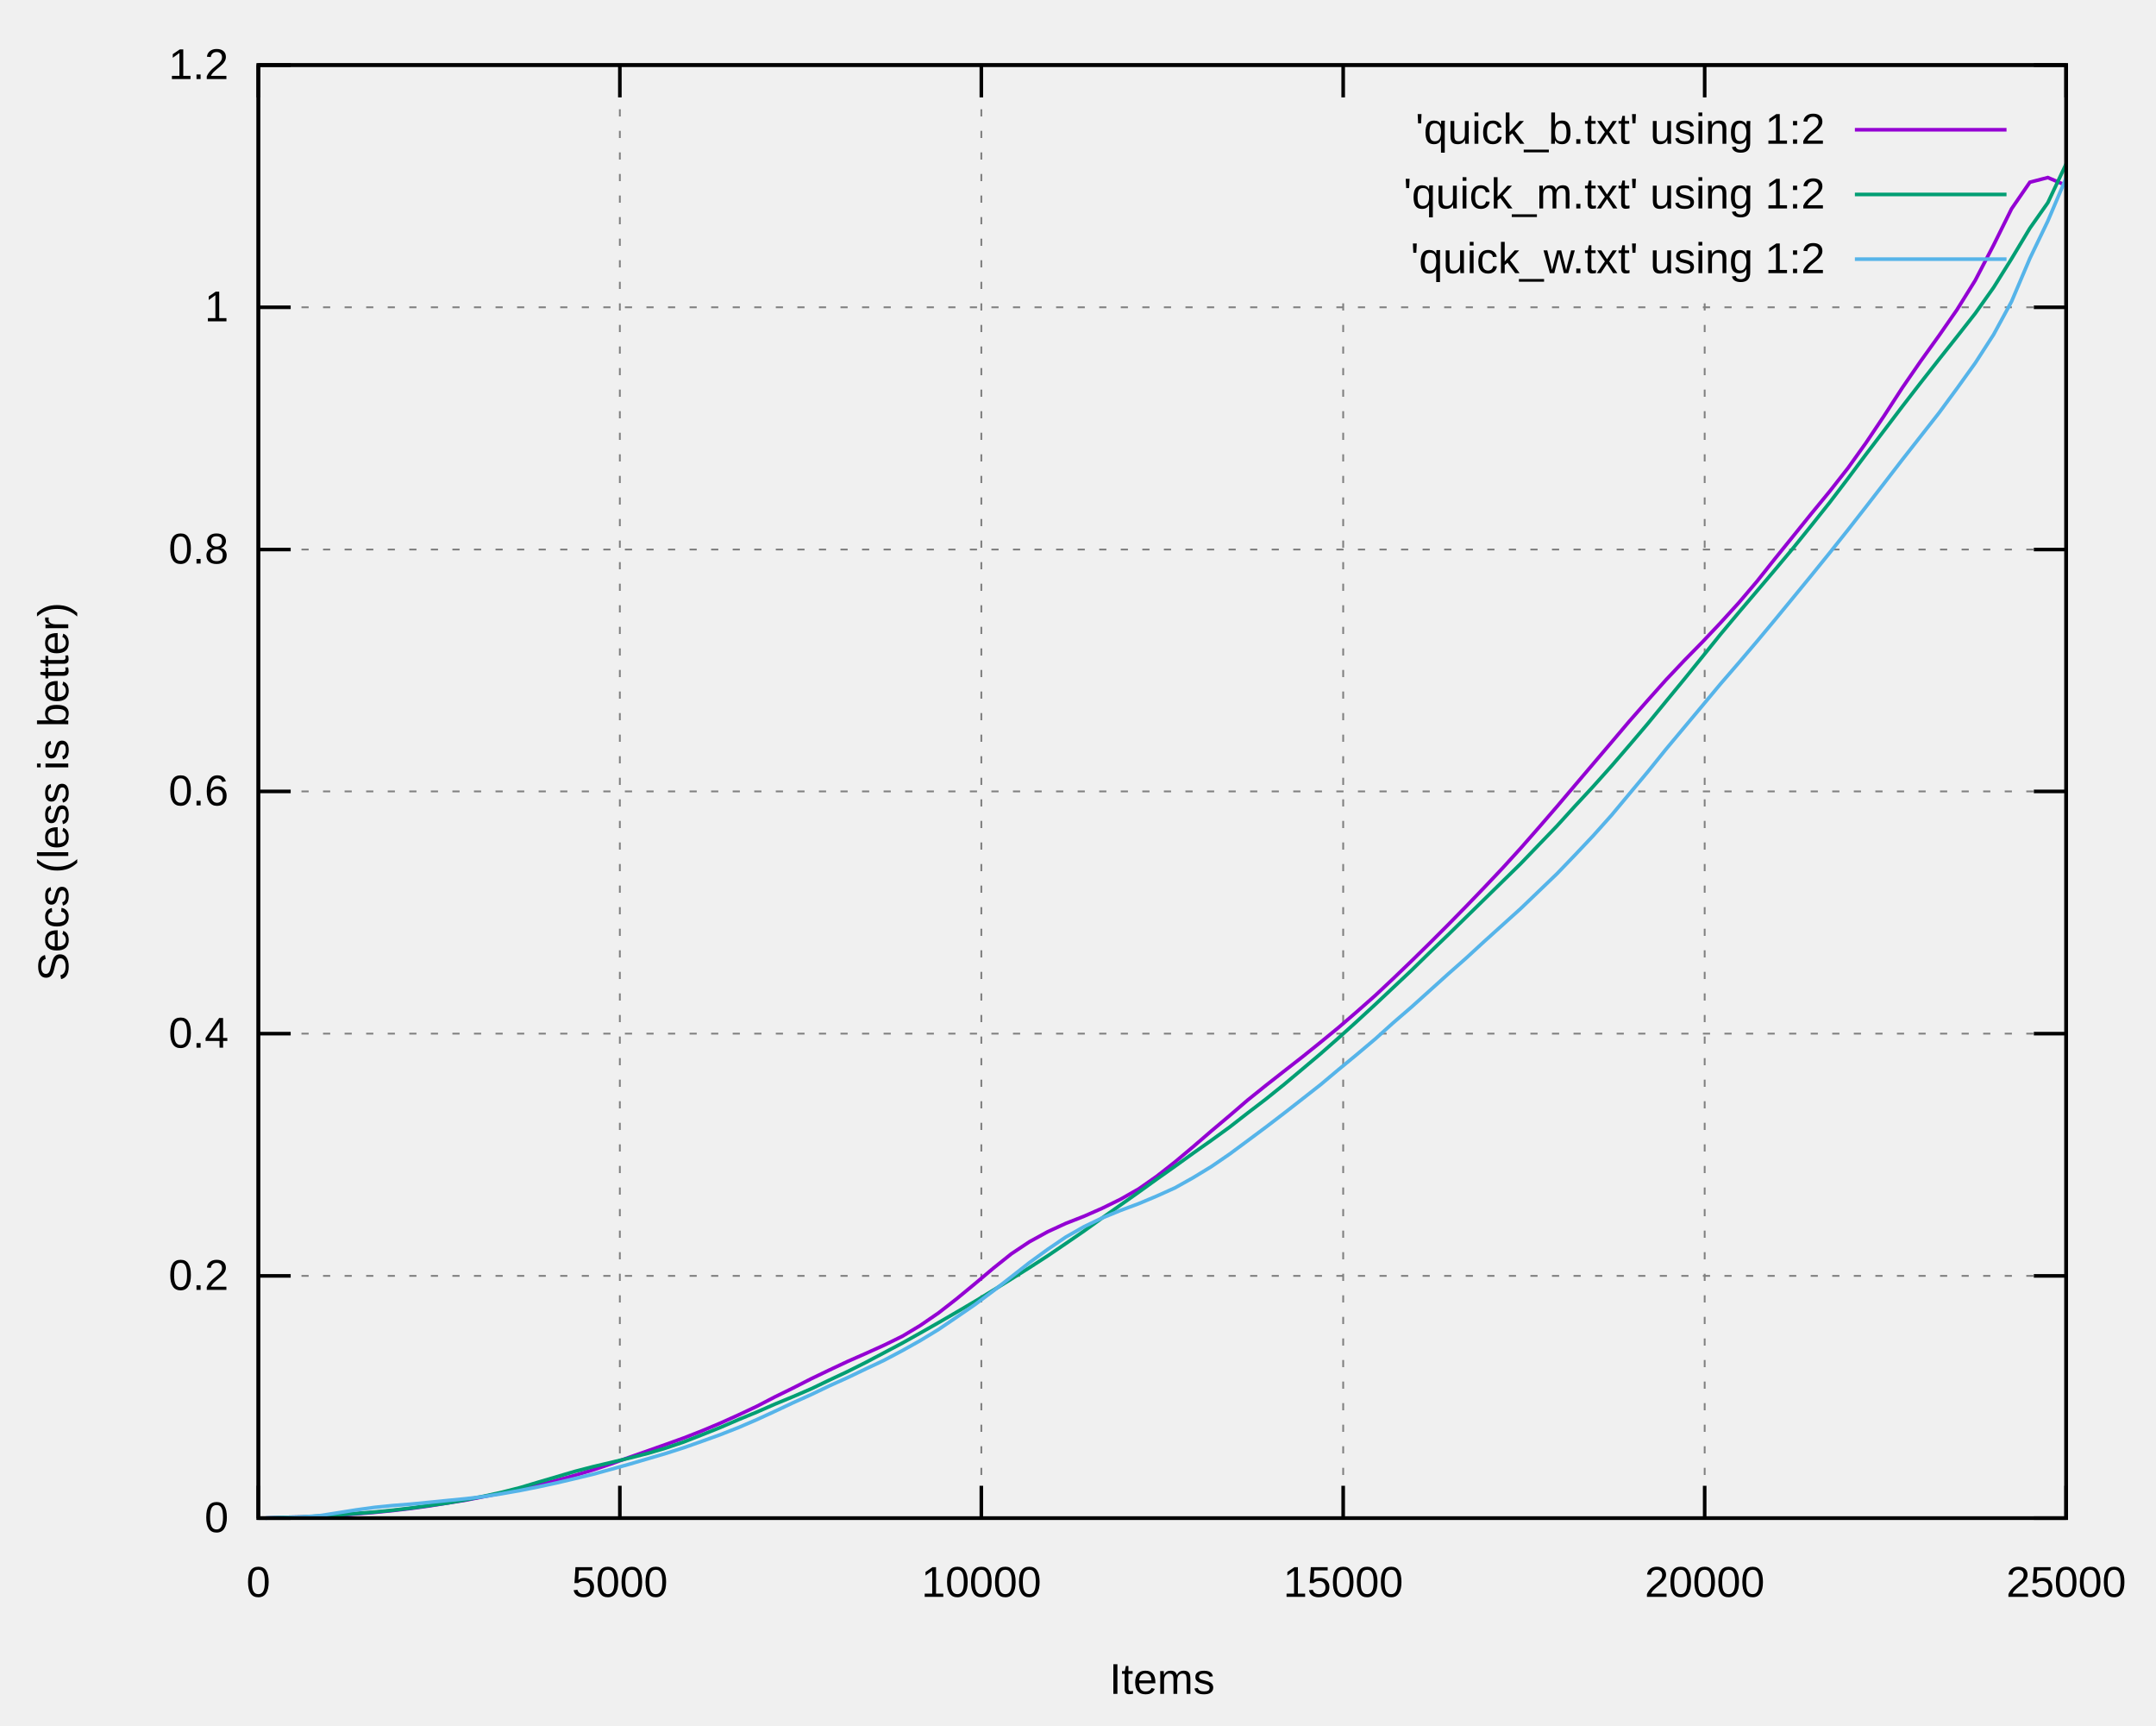
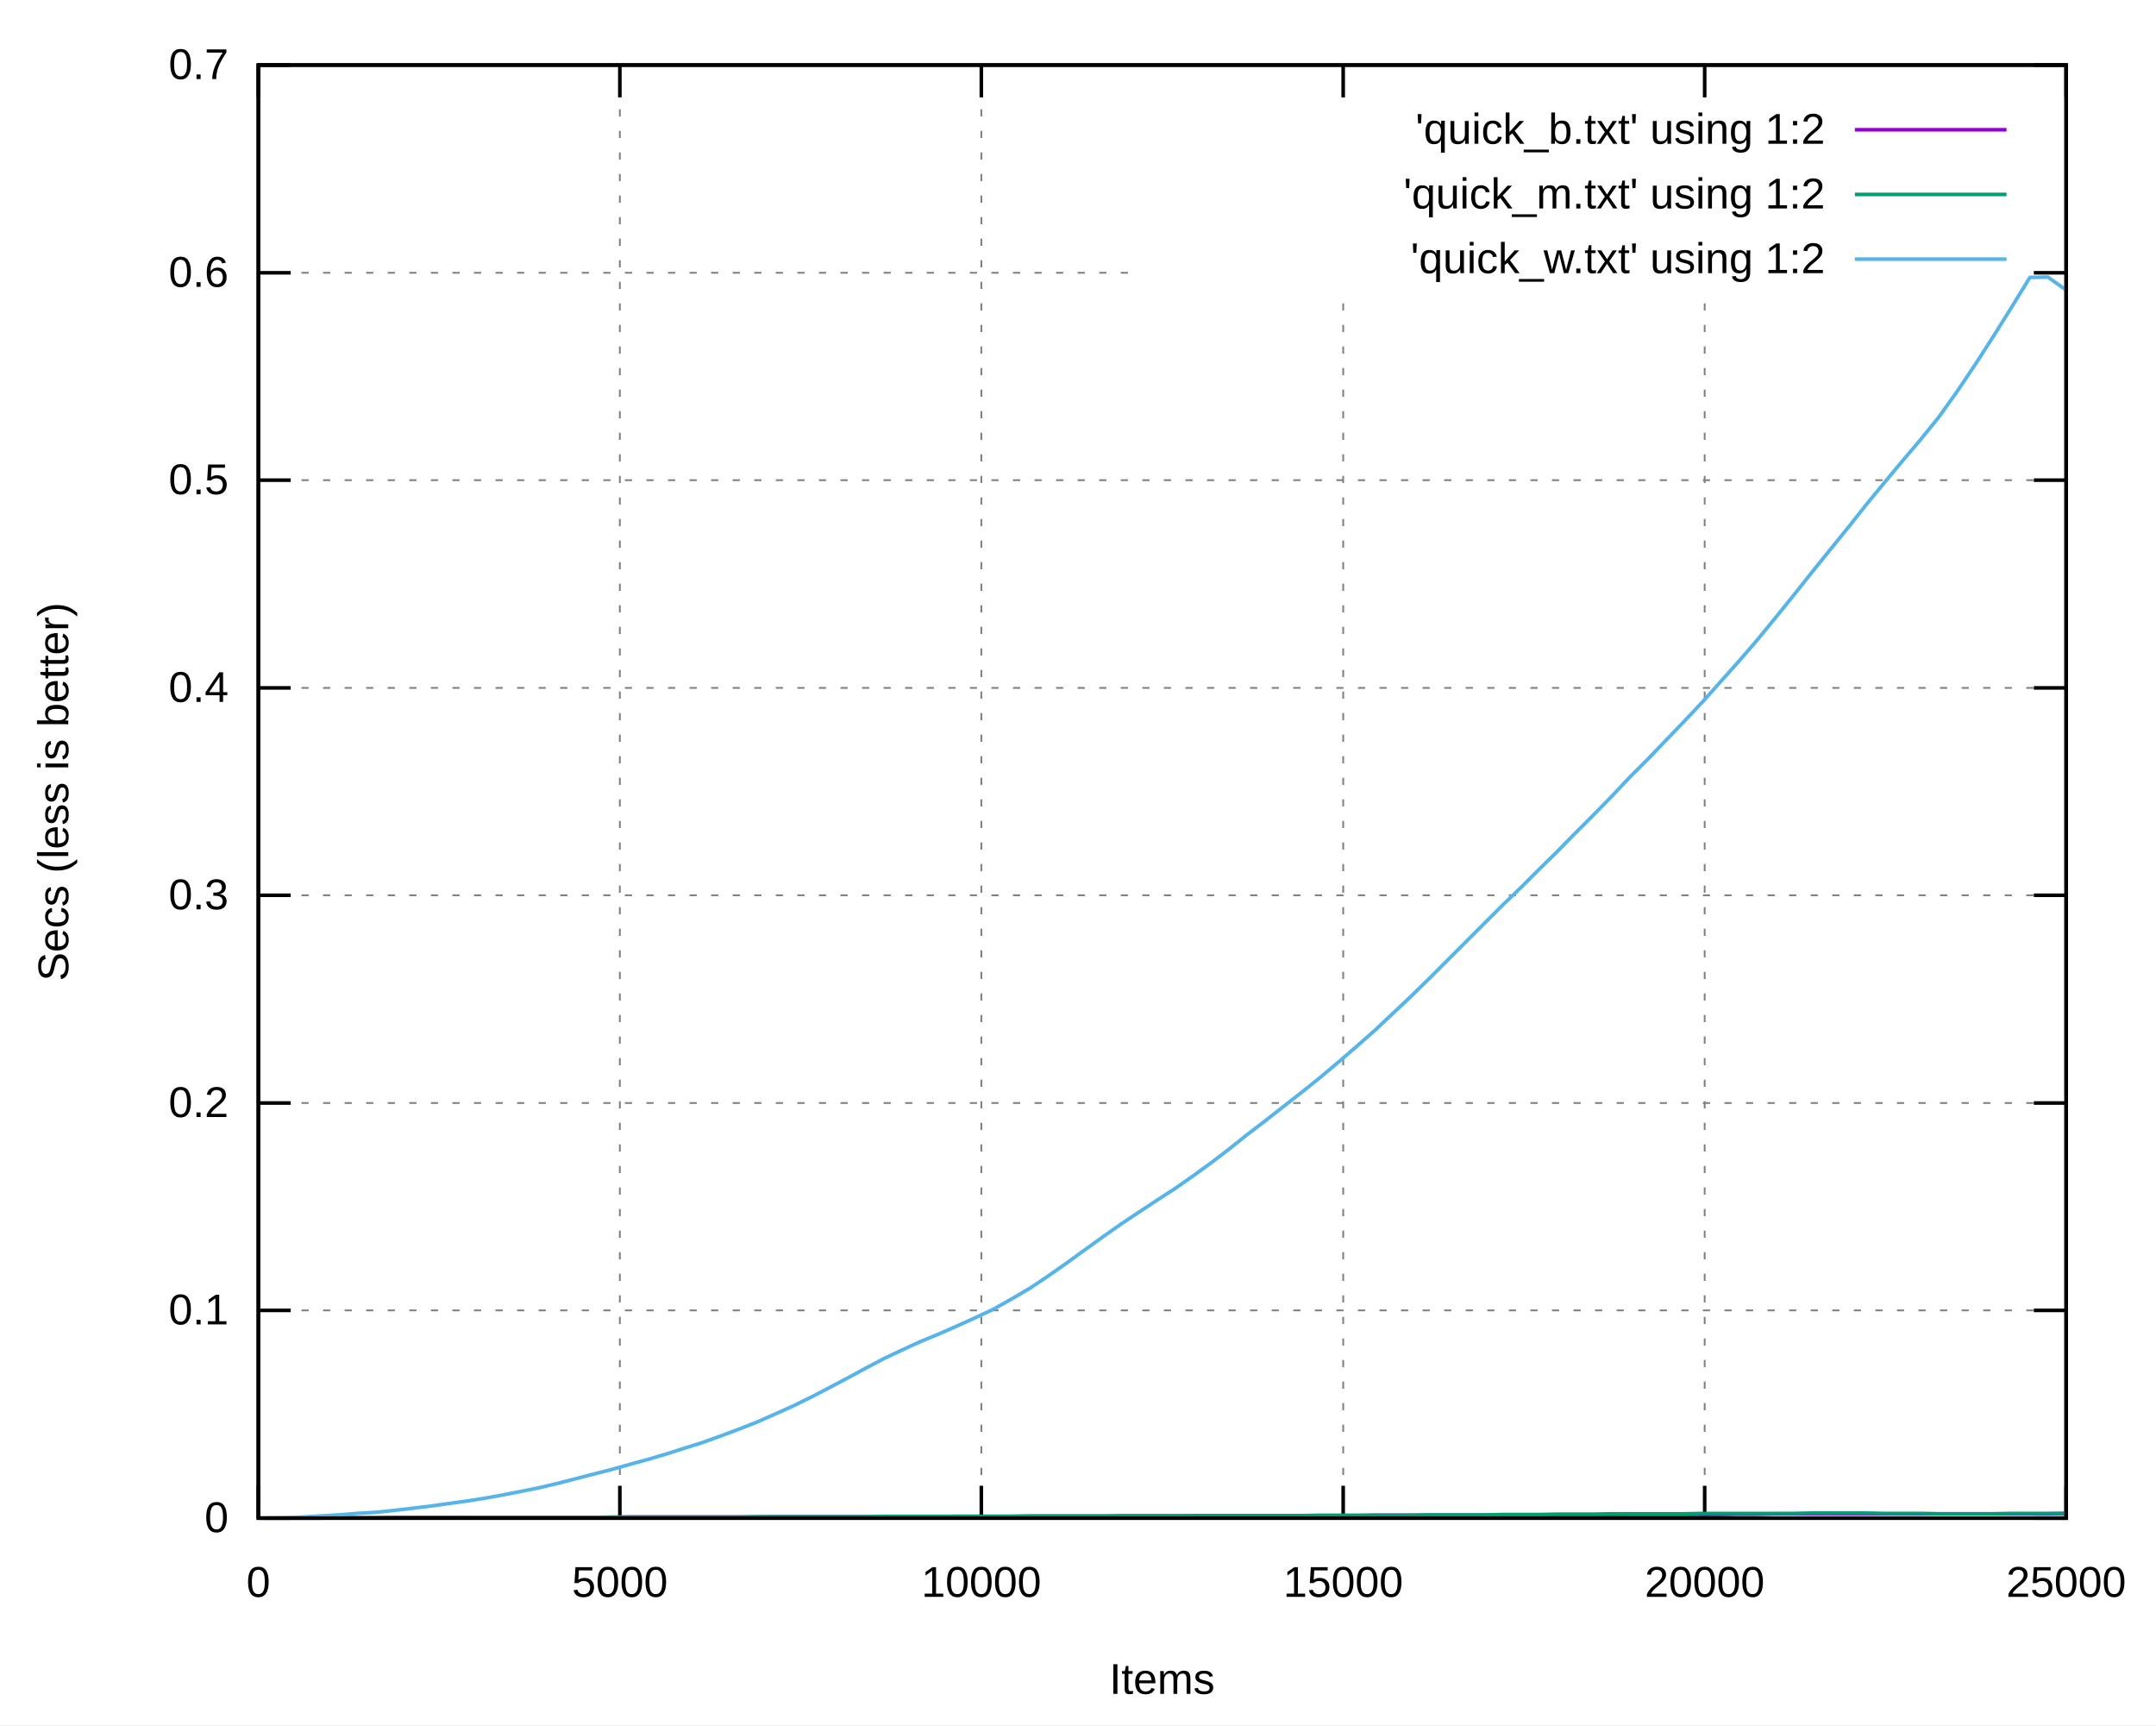
<svg xmlns="http://www.w3.org/2000/svg" xmlns:xlink="http://www.w3.org/1999/xlink" width="600" height="480" viewBox="0 0 600 480">
  <g id="gnuplot_canvas">
-     <rect x="0" y="0" width="600" height="480" fill="none" />
+     <rect x="0" y="0" width="600" height="480" fill="#ffffff" />
    <defs>
      <circle id="gpDot" r="0.5" stroke-width="0.5" stroke="currentColor" />
      <path id="gpPt0" stroke-width="0.222" stroke="currentColor" d="M-1,0 h2 M0,-1 v2" />
      <path id="gpPt1" stroke-width="0.222" stroke="currentColor" d="M-1,-1 L1,1 M1,-1 L-1,1" />
      <path id="gpPt2" stroke-width="0.222" stroke="currentColor" d="M-1,0 L1,0 M0,-1 L0,1 M-1,-1 L1,1 M-1,1 L1,-1" />
      <rect id="gpPt3" stroke-width="0.222" stroke="currentColor" x="-1" y="-1" width="2" height="2" />
      <rect id="gpPt4" stroke-width="0.222" stroke="currentColor" fill="currentColor" x="-1" y="-1" width="2" height="2" />
      <circle id="gpPt5" stroke-width="0.222" stroke="currentColor" cx="0" cy="0" r="1" />
      <use xlink:href="#gpPt5" id="gpPt6" fill="currentColor" stroke="none" />
      <path id="gpPt7" stroke-width="0.222" stroke="currentColor" d="M0,-1.33 L-1.33,0.67 L1.33,0.67 z" />
      <use xlink:href="#gpPt7" id="gpPt8" fill="currentColor" stroke="none" />
      <use xlink:href="#gpPt7" id="gpPt9" stroke="currentColor" transform="rotate(180)" />
      <use xlink:href="#gpPt9" id="gpPt10" fill="currentColor" stroke="none" />
      <use xlink:href="#gpPt3" id="gpPt11" stroke="currentColor" transform="rotate(45)" />
      <use xlink:href="#gpPt11" id="gpPt12" fill="currentColor" stroke="none" />
      <path id="gpPt13" stroke-width="0.222" stroke="currentColor" d="M0,1.330 L1.265,0.411 L0.782,-1.067 L-0.782,-1.076 L-1.265,0.411 z" />
      <use xlink:href="#gpPt13" id="gpPt14" fill="currentColor" stroke="none" />
      <filter id="textbox" filterUnits="objectBoundingBox" x="0" y="0" height="1" width="1">
-         <feFlood flood-color="white" flood-opacity="1" result="bgnd" />
+         <feFlood flood-color="#FFFFFF" flood-opacity="1" result="bgnd" />
        <feComposite in="SourceGraphic" in2="bgnd" operator="atop" />
      </filter>
      <filter id="greybox" filterUnits="objectBoundingBox" x="0" y="0" height="1" width="1">
        <feFlood flood-color="lightgrey" flood-opacity="1" result="grey" />
        <feComposite in="SourceGraphic" in2="grey" operator="atop" />
      </filter>
    </defs>
-     <g fill="none" color="white" stroke="currentColor" stroke-width="1.00" stroke-linecap="butt" stroke-linejoin="miter">
+     <g fill="none" color="#FFFFFF" stroke="currentColor" stroke-width="1.00" stroke-linecap="butt" stroke-linejoin="miter">
</g>
    <g fill="none" color="black" stroke="currentColor" stroke-width="1.00" stroke-linecap="butt" stroke-linejoin="miter">
</g>
    <g fill="none" color="black" stroke="black" stroke-width="0.50" stroke-linecap="butt" stroke-linejoin="miter">
</g>
    <g fill="none" color="gray" stroke="currentColor" stroke-width="0.50" stroke-linecap="butt" stroke-linejoin="miter">
      <path stroke="gray" stroke-dasharray="2,4" class="gridline" d="M71.9,422.4 L575.0,422.4  " />
    </g>
    <g fill="none" color="gray" stroke="gray" stroke-width="1.00" stroke-linecap="butt" stroke-linejoin="miter">
</g>
    <g fill="none" color="black" stroke="currentColor" stroke-width="1.00" stroke-linecap="butt" stroke-linejoin="miter">
      <path stroke="black" d="M71.9,422.4 L80.9,422.4 M575.0,422.4 L566.0,422.4  " />
      <g transform="translate(63.6,426.3)" stroke="none" fill="black" font-family="Arial" font-size="12.00" text-anchor="end">
        <text>
          <tspan font-family="Arial"> 0</tspan>
        </text>
      </g>
    </g>
    <g fill="none" color="black" stroke="currentColor" stroke-width="1.00" stroke-linecap="butt" stroke-linejoin="miter">
</g>
    <g fill="none" color="black" stroke="black" stroke-width="0.50" stroke-linecap="butt" stroke-linejoin="miter">
</g>
    <g fill="none" color="gray" stroke="currentColor" stroke-width="0.50" stroke-linecap="butt" stroke-linejoin="miter">
-       <path stroke="gray" stroke-dasharray="2,4" class="gridline" d="M71.9,355.0 L575.0,355.0  " />
-     </g>
-     <g fill="none" color="gray" stroke="gray" stroke-width="1.00" stroke-linecap="butt" stroke-linejoin="miter">
- </g>
-     <g fill="none" color="black" stroke="currentColor" stroke-width="1.00" stroke-linecap="butt" stroke-linejoin="miter">
-       <path stroke="black" d="M71.9,355.0 L80.9,355.0 M575.0,355.0 L566.0,355.0  " />
-       <g transform="translate(63.6,358.9)" stroke="none" fill="black" font-family="Arial" font-size="12.00" text-anchor="end">
+       <path stroke="gray" stroke-dasharray="2,4" class="gridline" d="M71.9,364.6 L575.0,364.6  " />
+     </g>
+     <g fill="none" color="gray" stroke="gray" stroke-width="1.00" stroke-linecap="butt" stroke-linejoin="miter">
+ </g>
+     <g fill="none" color="black" stroke="currentColor" stroke-width="1.00" stroke-linecap="butt" stroke-linejoin="miter">
+       <path stroke="black" d="M71.9,364.6 L80.9,364.6 M575.0,364.6 L566.0,364.6  " />
+       <g transform="translate(63.6,368.5)" stroke="none" fill="black" font-family="Arial" font-size="12.00" text-anchor="end">
+         <text>
+           <tspan font-family="Arial"> 0.1</tspan>
+         </text>
+       </g>
+     </g>
+     <g fill="none" color="black" stroke="currentColor" stroke-width="1.00" stroke-linecap="butt" stroke-linejoin="miter">
+ </g>
+     <g fill="none" color="black" stroke="black" stroke-width="0.50" stroke-linecap="butt" stroke-linejoin="miter">
+ </g>
+     <g fill="none" color="gray" stroke="currentColor" stroke-width="0.50" stroke-linecap="butt" stroke-linejoin="miter">
+       <path stroke="gray" stroke-dasharray="2,4" class="gridline" d="M71.9,306.9 L575.0,306.9  " />
+     </g>
+     <g fill="none" color="gray" stroke="gray" stroke-width="1.00" stroke-linecap="butt" stroke-linejoin="miter">
+ </g>
+     <g fill="none" color="black" stroke="currentColor" stroke-width="1.00" stroke-linecap="butt" stroke-linejoin="miter">
+       <path stroke="black" d="M71.9,306.9 L80.9,306.9 M575.0,306.9 L566.0,306.9  " />
+       <g transform="translate(63.6,310.8)" stroke="none" fill="black" font-family="Arial" font-size="12.00" text-anchor="end">
        <text>
          <tspan font-family="Arial"> 0.2</tspan>
        </text>
      </g>
    </g>
    <g fill="none" color="black" stroke="currentColor" stroke-width="1.00" stroke-linecap="butt" stroke-linejoin="miter">
</g>
    <g fill="none" color="black" stroke="black" stroke-width="0.50" stroke-linecap="butt" stroke-linejoin="miter">
</g>
    <g fill="none" color="gray" stroke="currentColor" stroke-width="0.50" stroke-linecap="butt" stroke-linejoin="miter">
-       <path stroke="gray" stroke-dasharray="2,4" class="gridline" d="M71.9,287.6 L575.0,287.6  " />
-     </g>
-     <g fill="none" color="gray" stroke="gray" stroke-width="1.00" stroke-linecap="butt" stroke-linejoin="miter">
- </g>
-     <g fill="none" color="black" stroke="currentColor" stroke-width="1.00" stroke-linecap="butt" stroke-linejoin="miter">
-       <path stroke="black" d="M71.9,287.6 L80.9,287.6 M575.0,287.6 L566.0,287.6  " />
-       <g transform="translate(63.6,291.5)" stroke="none" fill="black" font-family="Arial" font-size="12.00" text-anchor="end">
+       <path stroke="gray" stroke-dasharray="2,4" class="gridline" d="M71.9,249.1 L575.0,249.1  " />
+     </g>
+     <g fill="none" color="gray" stroke="gray" stroke-width="1.00" stroke-linecap="butt" stroke-linejoin="miter">
+ </g>
+     <g fill="none" color="black" stroke="currentColor" stroke-width="1.00" stroke-linecap="butt" stroke-linejoin="miter">
+       <path stroke="black" d="M71.9,249.1 L80.9,249.1 M575.0,249.1 L566.0,249.1  " />
+       <g transform="translate(63.6,253.0)" stroke="none" fill="black" font-family="Arial" font-size="12.00" text-anchor="end">
+         <text>
+           <tspan font-family="Arial"> 0.3</tspan>
+         </text>
+       </g>
+     </g>
+     <g fill="none" color="black" stroke="currentColor" stroke-width="1.00" stroke-linecap="butt" stroke-linejoin="miter">
+ </g>
+     <g fill="none" color="black" stroke="black" stroke-width="0.50" stroke-linecap="butt" stroke-linejoin="miter">
+ </g>
+     <g fill="none" color="gray" stroke="currentColor" stroke-width="0.50" stroke-linecap="butt" stroke-linejoin="miter">
+       <path stroke="gray" stroke-dasharray="2,4" class="gridline" d="M71.9,191.4 L575.0,191.4  " />
+     </g>
+     <g fill="none" color="gray" stroke="gray" stroke-width="1.00" stroke-linecap="butt" stroke-linejoin="miter">
+ </g>
+     <g fill="none" color="black" stroke="currentColor" stroke-width="1.00" stroke-linecap="butt" stroke-linejoin="miter">
+       <path stroke="black" d="M71.9,191.4 L80.9,191.4 M575.0,191.4 L566.0,191.4  " />
+       <g transform="translate(63.6,195.3)" stroke="none" fill="black" font-family="Arial" font-size="12.00" text-anchor="end">
        <text>
          <tspan font-family="Arial"> 0.4</tspan>
        </text>
      </g>
    </g>
    <g fill="none" color="black" stroke="currentColor" stroke-width="1.00" stroke-linecap="butt" stroke-linejoin="miter">
</g>
    <g fill="none" color="black" stroke="black" stroke-width="0.50" stroke-linecap="butt" stroke-linejoin="miter">
</g>
    <g fill="none" color="gray" stroke="currentColor" stroke-width="0.50" stroke-linecap="butt" stroke-linejoin="miter">
-       <path stroke="gray" stroke-dasharray="2,4" class="gridline" d="M71.9,220.2 L575.0,220.2  " />
-     </g>
-     <g fill="none" color="gray" stroke="gray" stroke-width="1.00" stroke-linecap="butt" stroke-linejoin="miter">
- </g>
-     <g fill="none" color="black" stroke="currentColor" stroke-width="1.00" stroke-linecap="butt" stroke-linejoin="miter">
-       <path stroke="black" d="M71.9,220.2 L80.9,220.2 M575.0,220.2 L566.0,220.2  " />
-       <g transform="translate(63.6,224.1)" stroke="none" fill="black" font-family="Arial" font-size="12.00" text-anchor="end">
+       <path stroke="gray" stroke-dasharray="2,4" class="gridline" d="M71.9,133.6 L575.0,133.6  " />
+     </g>
+     <g fill="none" color="gray" stroke="gray" stroke-width="1.00" stroke-linecap="butt" stroke-linejoin="miter">
+ </g>
+     <g fill="none" color="black" stroke="currentColor" stroke-width="1.00" stroke-linecap="butt" stroke-linejoin="miter">
+       <path stroke="black" d="M71.9,133.6 L80.9,133.6 M575.0,133.6 L566.0,133.6  " />
+       <g transform="translate(63.6,137.5)" stroke="none" fill="black" font-family="Arial" font-size="12.00" text-anchor="end">
+         <text>
+           <tspan font-family="Arial"> 0.5</tspan>
+         </text>
+       </g>
+     </g>
+     <g fill="none" color="black" stroke="currentColor" stroke-width="1.00" stroke-linecap="butt" stroke-linejoin="miter">
+ </g>
+     <g fill="none" color="black" stroke="black" stroke-width="0.50" stroke-linecap="butt" stroke-linejoin="miter">
+ </g>
+     <g fill="none" color="gray" stroke="currentColor" stroke-width="0.50" stroke-linecap="butt" stroke-linejoin="miter">
+       <path stroke="gray" stroke-dasharray="2,4" class="gridline" d="M71.9,75.9 L317.0,75.9 M566.7,75.9 L575.0,75.9  " />
+     </g>
+     <g fill="none" color="gray" stroke="gray" stroke-width="1.00" stroke-linecap="butt" stroke-linejoin="miter">
+ </g>
+     <g fill="none" color="black" stroke="currentColor" stroke-width="1.00" stroke-linecap="butt" stroke-linejoin="miter">
+       <path stroke="black" d="M71.9,75.9 L80.9,75.9 M575.0,75.9 L566.0,75.9  " />
+       <g transform="translate(63.6,79.8)" stroke="none" fill="black" font-family="Arial" font-size="12.00" text-anchor="end">
        <text>
          <tspan font-family="Arial"> 0.6</tspan>
-         </text>
-       </g>
-     </g>
-     <g fill="none" color="black" stroke="currentColor" stroke-width="1.00" stroke-linecap="butt" stroke-linejoin="miter">
- </g>
-     <g fill="none" color="black" stroke="black" stroke-width="0.50" stroke-linecap="butt" stroke-linejoin="miter">
- </g>
-     <g fill="none" color="gray" stroke="currentColor" stroke-width="0.50" stroke-linecap="butt" stroke-linejoin="miter">
-       <path stroke="gray" stroke-dasharray="2,4" class="gridline" d="M71.9,152.9 L575.0,152.9  " />
-     </g>
-     <g fill="none" color="gray" stroke="gray" stroke-width="1.00" stroke-linecap="butt" stroke-linejoin="miter">
- </g>
-     <g fill="none" color="black" stroke="currentColor" stroke-width="1.00" stroke-linecap="butt" stroke-linejoin="miter">
-       <path stroke="black" d="M71.9,152.9 L80.9,152.9 M575.0,152.9 L566.0,152.9  " />
-       <g transform="translate(63.6,156.8)" stroke="none" fill="black" font-family="Arial" font-size="12.00" text-anchor="end">
-         <text>
-           <tspan font-family="Arial"> 0.8</tspan>
-         </text>
-       </g>
-     </g>
-     <g fill="none" color="black" stroke="currentColor" stroke-width="1.00" stroke-linecap="butt" stroke-linejoin="miter">
- </g>
-     <g fill="none" color="black" stroke="black" stroke-width="0.50" stroke-linecap="butt" stroke-linejoin="miter">
- </g>
-     <g fill="none" color="gray" stroke="currentColor" stroke-width="0.50" stroke-linecap="butt" stroke-linejoin="miter">
-       <path stroke="gray" stroke-dasharray="2,4" class="gridline" d="M71.9,85.5 L575.0,85.5  " />
-     </g>
-     <g fill="none" color="gray" stroke="gray" stroke-width="1.00" stroke-linecap="butt" stroke-linejoin="miter">
- </g>
-     <g fill="none" color="black" stroke="currentColor" stroke-width="1.00" stroke-linecap="butt" stroke-linejoin="miter">
-       <path stroke="black" d="M71.9,85.5 L80.9,85.5 M575.0,85.5 L566.0,85.5  " />
-       <g transform="translate(63.6,89.4)" stroke="none" fill="black" font-family="Arial" font-size="12.00" text-anchor="end">
-         <text>
-           <tspan font-family="Arial"> 1</tspan>
        </text>
      </g>
    </g>
    <g fill="none" color="black" stroke="currentColor" stroke-width="1.00" stroke-linecap="butt" stroke-linejoin="miter">
</g>
    <g fill="none" color="black" stroke="black" stroke-width="0.50" stroke-linecap="butt" stroke-linejoin="miter">
</g>
    <g fill="none" color="gray" stroke="currentColor" stroke-width="0.50" stroke-linecap="butt" stroke-linejoin="miter">
      <path stroke="gray" stroke-dasharray="2,4" class="gridline" d="M71.9,18.1 L575.0,18.1  " />
    </g>
    <g fill="none" color="gray" stroke="gray" stroke-width="1.00" stroke-linecap="butt" stroke-linejoin="miter">
</g>
    <g fill="none" color="black" stroke="currentColor" stroke-width="1.00" stroke-linecap="butt" stroke-linejoin="miter">
      <path stroke="black" d="M71.9,18.1 L80.9,18.1 M575.0,18.1 L566.0,18.1  " />
      <g transform="translate(63.6,22.0)" stroke="none" fill="black" font-family="Arial" font-size="12.00" text-anchor="end">
        <text>
-           <tspan font-family="Arial"> 1.2</tspan>
+           <tspan font-family="Arial"> 0.7</tspan>
        </text>
      </g>
    </g>
    <g fill="none" color="black" stroke="currentColor" stroke-width="1.00" stroke-linecap="butt" stroke-linejoin="miter">
</g>
    <g fill="none" color="black" stroke="black" stroke-width="0.50" stroke-linecap="butt" stroke-linejoin="miter">
</g>
    <g fill="none" color="gray" stroke="currentColor" stroke-width="0.50" stroke-linecap="butt" stroke-linejoin="miter">
      <path stroke="gray" stroke-dasharray="2,4" class="gridline" d="M71.9,422.4 L71.9,18.1  " />
    </g>
    <g fill="none" color="gray" stroke="gray" stroke-width="1.00" stroke-linecap="butt" stroke-linejoin="miter">
</g>
    <g fill="none" color="black" stroke="currentColor" stroke-width="1.00" stroke-linecap="butt" stroke-linejoin="miter">
      <path stroke="black" d="M71.9,422.4 L71.9,413.4 M71.9,18.1 L71.9,27.1  " />
      <g transform="translate(71.9,444.3)" stroke="none" fill="black" font-family="Arial" font-size="12.00" text-anchor="middle">
        <text>
          <tspan font-family="Arial"> 0</tspan>
        </text>
      </g>
    </g>
    <g fill="none" color="black" stroke="currentColor" stroke-width="1.00" stroke-linecap="butt" stroke-linejoin="miter">
</g>
    <g fill="none" color="black" stroke="black" stroke-width="0.50" stroke-linecap="butt" stroke-linejoin="miter">
</g>
    <g fill="none" color="gray" stroke="currentColor" stroke-width="0.50" stroke-linecap="butt" stroke-linejoin="miter">
      <path stroke="gray" stroke-dasharray="2,4" class="gridline" d="M172.5,422.4 L172.5,18.1  " />
    </g>
    <g fill="none" color="gray" stroke="gray" stroke-width="1.00" stroke-linecap="butt" stroke-linejoin="miter">
</g>
    <g fill="none" color="black" stroke="currentColor" stroke-width="1.00" stroke-linecap="butt" stroke-linejoin="miter">
      <path stroke="black" d="M172.5,422.4 L172.5,413.4 M172.5,18.1 L172.5,27.1  " />
      <g transform="translate(172.5,444.3)" stroke="none" fill="black" font-family="Arial" font-size="12.00" text-anchor="middle">
        <text>
          <tspan font-family="Arial"> 5000</tspan>
        </text>
      </g>
    </g>
    <g fill="none" color="black" stroke="currentColor" stroke-width="1.00" stroke-linecap="butt" stroke-linejoin="miter">
</g>
    <g fill="none" color="black" stroke="black" stroke-width="0.50" stroke-linecap="butt" stroke-linejoin="miter">
</g>
    <g fill="none" color="gray" stroke="currentColor" stroke-width="0.50" stroke-linecap="butt" stroke-linejoin="miter">
      <path stroke="gray" stroke-dasharray="2,4" class="gridline" d="M273.1,422.4 L273.1,18.1  " />
    </g>
    <g fill="none" color="gray" stroke="gray" stroke-width="1.00" stroke-linecap="butt" stroke-linejoin="miter">
</g>
    <g fill="none" color="black" stroke="currentColor" stroke-width="1.00" stroke-linecap="butt" stroke-linejoin="miter">
      <path stroke="black" d="M273.1,422.4 L273.1,413.4 M273.1,18.1 L273.1,27.1  " />
      <g transform="translate(273.1,444.3)" stroke="none" fill="black" font-family="Arial" font-size="12.00" text-anchor="middle">
        <text>
          <tspan font-family="Arial"> 10000</tspan>
        </text>
      </g>
    </g>
    <g fill="none" color="black" stroke="currentColor" stroke-width="1.00" stroke-linecap="butt" stroke-linejoin="miter">
</g>
    <g fill="none" color="black" stroke="black" stroke-width="0.50" stroke-linecap="butt" stroke-linejoin="miter">
</g>
    <g fill="none" color="gray" stroke="currentColor" stroke-width="0.50" stroke-linecap="butt" stroke-linejoin="miter">
      <path stroke="gray" stroke-dasharray="2,4" class="gridline" d="M373.8,422.4 L373.8,81.1 M373.8,27.1 L373.8,18.1  " />
    </g>
    <g fill="none" color="gray" stroke="gray" stroke-width="1.00" stroke-linecap="butt" stroke-linejoin="miter">
</g>
    <g fill="none" color="black" stroke="currentColor" stroke-width="1.00" stroke-linecap="butt" stroke-linejoin="miter">
      <path stroke="black" d="M373.8,422.4 L373.8,413.4 M373.8,18.1 L373.8,27.1  " />
      <g transform="translate(373.8,444.3)" stroke="none" fill="black" font-family="Arial" font-size="12.00" text-anchor="middle">
        <text>
          <tspan font-family="Arial"> 15000</tspan>
        </text>
      </g>
    </g>
    <g fill="none" color="black" stroke="currentColor" stroke-width="1.00" stroke-linecap="butt" stroke-linejoin="miter">
</g>
    <g fill="none" color="black" stroke="black" stroke-width="0.50" stroke-linecap="butt" stroke-linejoin="miter">
</g>
    <g fill="none" color="gray" stroke="currentColor" stroke-width="0.50" stroke-linecap="butt" stroke-linejoin="miter">
      <path stroke="gray" stroke-dasharray="2,4" class="gridline" d="M474.4,422.4 L474.4,81.1 M474.4,27.1 L474.4,18.1  " />
    </g>
    <g fill="none" color="gray" stroke="gray" stroke-width="1.00" stroke-linecap="butt" stroke-linejoin="miter">
</g>
    <g fill="none" color="black" stroke="currentColor" stroke-width="1.00" stroke-linecap="butt" stroke-linejoin="miter">
      <path stroke="black" d="M474.4,422.4 L474.4,413.4 M474.4,18.1 L474.4,27.1  " />
      <g transform="translate(474.4,444.3)" stroke="none" fill="black" font-family="Arial" font-size="12.00" text-anchor="middle">
        <text>
          <tspan font-family="Arial"> 20000</tspan>
        </text>
      </g>
    </g>
    <g fill="none" color="black" stroke="currentColor" stroke-width="1.00" stroke-linecap="butt" stroke-linejoin="miter">
</g>
    <g fill="none" color="black" stroke="black" stroke-width="0.50" stroke-linecap="butt" stroke-linejoin="miter">
</g>
    <g fill="none" color="gray" stroke="currentColor" stroke-width="0.50" stroke-linecap="butt" stroke-linejoin="miter">
      <path stroke="gray" stroke-dasharray="2,4" class="gridline" d="M575.0,422.4 L575.0,18.1  " />
    </g>
    <g fill="none" color="gray" stroke="gray" stroke-width="1.00" stroke-linecap="butt" stroke-linejoin="miter">
</g>
    <g fill="none" color="black" stroke="currentColor" stroke-width="1.00" stroke-linecap="butt" stroke-linejoin="miter">
      <path stroke="black" d="M575.0,422.4 L575.0,413.4 M575.0,18.1 L575.0,27.1  " />
      <g transform="translate(575.0,444.3)" stroke="none" fill="black" font-family="Arial" font-size="12.00" text-anchor="middle">
        <text>
          <tspan font-family="Arial"> 25000</tspan>
        </text>
      </g>
    </g>
    <g fill="none" color="black" stroke="currentColor" stroke-width="1.00" stroke-linecap="butt" stroke-linejoin="miter">
</g>
    <g fill="none" color="black" stroke="currentColor" stroke-width="1.00" stroke-linecap="butt" stroke-linejoin="miter">
      <path stroke="black" d="M71.9,18.1 L71.9,422.4 L575.0,422.4 L575.0,18.1 L71.9,18.1 Z  " />
    </g>
    <g fill="none" color="black" stroke="currentColor" stroke-width="1.00" stroke-linecap="butt" stroke-linejoin="miter">
      <g transform="translate(19.0,220.3) rotate(270)" stroke="none" fill="black" font-family="Arial" font-size="12.00" text-anchor="middle">
        <text>
          <tspan font-family="Arial">Secs (less is better)</tspan>
        </text>
      </g>
    </g>
    <g fill="none" color="black" stroke="currentColor" stroke-width="1.00" stroke-linecap="butt" stroke-linejoin="miter">
      <g transform="translate(323.4,471.3)" stroke="none" fill="black" font-family="Arial" font-size="12.00" text-anchor="middle">
        <text>
          <tspan font-family="Arial">Items</tspan>
        </text>
      </g>
    </g>
    <g fill="none" color="black" stroke="currentColor" stroke-width="1.00" stroke-linecap="butt" stroke-linejoin="miter">
</g>
    <g id="gnuplot_plot_1">
      <g fill="none" color="black" stroke="currentColor" stroke-width="1.00" stroke-linecap="butt" stroke-linejoin="miter">
        <g transform="translate(507.9,40.0)" stroke="none" fill="black" font-family="Arial" font-size="12.00" text-anchor="end">
          <text>'quick_b.txt' using 1:2</text>
        </g>
      </g>
      <g fill="none" color="black" stroke="currentColor" stroke-width="1.00" stroke-linecap="butt" stroke-linejoin="miter">
-         <path stroke="rgb(148,   0, 211)" d="M516.2,36.1 L558.4,36.1 M73.9,422.4 L79.0,422.2 L84.0,422.1 L89.1,421.9 L94.2,421.6 L99.2,421.2   L104.3,420.8 L109.3,420.3 L114.4,419.7 L119.5,419.0 L124.5,418.2 L129.6,417.4 L134.7,416.4 L139.7,415.4   L144.8,414.3 L149.8,413.2 L154.9,411.9 L160.0,410.5 L165.0,409.0 L170.1,407.3 L175.1,405.5 L180.2,403.7   L185.3,401.9 L190.3,400.1 L195.4,398.1 L200.4,396.0 L205.5,393.7 L210.6,391.3 L215.6,388.7 L220.7,386.2   L225.8,383.6 L230.8,381.2 L235.9,378.8 L240.9,376.6 L246.0,374.3 L251.1,371.8 L256.1,368.8 L261.2,365.3   L266.2,361.4 L271.3,357.2 L276.4,352.9 L281.4,348.9 L286.5,345.5 L291.6,342.7 L296.6,340.4 L301.7,338.4   L306.7,336.2 L311.8,333.7 L316.9,330.8 L321.9,327.3 L327.0,323.3 L332.0,319.1 L337.1,314.7 L342.2,310.4   L347.2,306.1 L352.3,302.0 L357.4,298.0 L362.4,294.1 L367.5,290.0 L372.5,285.9 L377.6,281.5 L382.7,277.0   L387.7,272.3 L392.8,267.4 L397.8,262.5 L402.9,257.4 L408.0,252.2 L413.0,247.0 L418.1,241.6 L423.2,236.0   L428.2,230.3 L433.3,224.4 L438.3,218.5 L443.4,212.5 L448.5,206.5 L453.5,200.6 L458.6,194.8 L463.6,189.2   L468.7,183.8 L473.8,178.6 L478.8,173.3 L483.9,167.7 L489.0,161.7 L494.0,155.4 L499.1,149.1 L504.1,142.9   L509.2,136.7 L514.3,130.2 L519.3,123.2 L524.4,115.6 L529.4,107.9 L534.5,100.5 L539.6,93.4 L544.6,86.2   L549.7,78.0 L554.8,68.2 L559.8,58.1 L564.9,50.7 L569.9,49.4 L575.0,51.6  " />
+         <path stroke="rgb(148,   0, 211)" d="M516.2,36.1 L558.4,36.1 M73.9,422.4 L79.0,422.4 L84.0,422.4 L89.1,422.4 L94.2,422.3 L99.2,422.3   L104.3,422.3 L109.3,422.2 L114.4,422.2 L119.5,422.2 L124.5,422.2 L129.6,422.2 L134.7,422.2 L139.7,422.2   L144.8,422.2 L149.8,422.2 L154.9,422.2 L160.0,422.2 L165.0,422.2 L170.1,422.2 L175.1,422.1 L180.2,422.1   L185.3,422.1 L190.3,422.1 L195.4,422.1 L200.4,422.1 L205.5,422.1 L210.6,422.1 L215.6,422.0 L220.7,422.0   L225.8,422.0 L230.8,422.0 L235.9,422.0 L240.9,422.0 L246.0,422.0 L251.1,422.0 L256.1,422.0 L261.2,422.0   L266.2,421.9 L271.3,421.9 L276.4,421.9 L281.4,421.9 L286.5,421.9 L291.6,421.9 L296.6,421.9 L301.7,421.9   L306.7,421.9 L311.8,421.8 L316.9,421.8 L321.9,421.8 L327.0,421.8 L332.0,421.8 L337.1,421.8 L342.2,421.7   L347.2,421.7 L352.3,421.7 L357.4,421.7 L362.4,421.7 L367.5,421.7 L372.5,421.7 L377.6,421.7 L382.7,421.6   L387.7,421.6 L392.8,421.6 L397.8,421.6 L402.9,421.6 L408.0,421.6 L413.0,421.6 L418.1,421.6 L423.2,421.5   L428.2,421.5 L433.3,421.5 L438.3,421.5 L443.4,421.5 L448.5,421.5 L453.5,421.4 L458.6,421.4 L463.6,421.4   L468.7,421.4 L473.8,421.4 L478.8,421.4 L483.9,421.3 L489.0,421.3 L494.0,421.2 L499.1,421.2 L504.1,421.2   L509.2,421.2 L514.3,421.2 L519.3,421.2 L524.4,421.2 L529.4,421.2 L534.5,421.2 L539.6,421.2 L544.6,421.2   L549.7,421.2 L554.8,421.2 L559.8,421.2 L564.9,421.2 L569.9,421.2 L575.0,421.1  " />
      </g>
    </g>
    <g id="gnuplot_plot_2">
      <g fill="none" color="black" stroke="currentColor" stroke-width="1.00" stroke-linecap="butt" stroke-linejoin="miter">
        <g transform="translate(507.9,58.0)" stroke="none" fill="black" font-family="Arial" font-size="12.00" text-anchor="end">
          <text>'quick_m.txt' using 1:2</text>
        </g>
      </g>
      <g fill="none" color="black" stroke="currentColor" stroke-width="1.00" stroke-linecap="butt" stroke-linejoin="miter">
-         <path stroke="rgb(  0, 158, 115)" d="M516.2,54.1 L558.4,54.1 M73.9,422.4 L79.0,422.2 L84.0,422.1 L89.1,421.8 L94.2,421.5 L99.2,421.1   L104.3,420.7 L109.3,420.2 L114.4,419.6 L119.5,418.9 L124.5,418.2 L129.6,417.3 L134.7,416.3 L139.7,415.2   L144.8,413.9 L149.8,412.4 L154.9,410.9 L160.0,409.4 L165.0,408.1 L170.1,406.9 L175.1,405.7 L180.2,404.4   L185.3,402.9 L190.3,401.2 L195.4,399.2 L200.4,397.2 L205.5,395.0 L210.6,392.9 L215.6,390.7 L220.7,388.6   L225.8,386.4 L230.8,384.0 L235.9,381.6 L240.9,379.1 L246.0,376.4 L251.1,373.7 L256.1,370.9 L261.2,368.0   L266.2,365.1 L271.3,362.1 L276.4,359.0 L281.4,355.9 L286.5,352.7 L291.6,349.4 L296.6,346.0 L301.7,342.5   L306.7,338.9 L311.8,335.3 L316.9,331.7 L321.9,328.1 L327.0,324.5 L332.0,320.9 L337.1,317.3 L342.2,313.6   L347.2,309.7 L352.3,305.8 L357.4,301.7 L362.4,297.5 L367.5,293.2 L372.5,288.8 L377.6,284.2 L382.7,279.5   L387.7,274.8 L392.8,270.0 L397.8,265.1 L402.9,260.2 L408.0,255.2 L413.0,250.3 L418.1,245.3 L423.2,240.3   L428.2,235.1 L433.3,229.8 L438.3,224.3 L443.4,218.8 L448.5,213.1 L453.5,207.3 L458.6,201.3 L463.6,195.2   L468.7,189.0 L473.8,182.7 L478.8,176.5 L483.9,170.4 L489.0,164.4 L494.0,158.5 L499.1,152.4 L504.1,146.2   L509.2,139.8 L514.3,133.1 L519.3,126.4 L524.4,119.7 L529.4,113.1 L534.5,106.5 L539.6,100.0 L544.6,93.7   L549.7,87.2 L554.8,80.0 L559.8,72.0 L564.9,63.5 L569.9,56.4 L575.0,45.6  " />
+         <path stroke="rgb(  0, 158, 115)" d="M516.2,54.1 L558.4,54.1 M73.9,422.4 L79.0,422.4 L84.0,422.4 L89.1,422.4 L94.2,422.3 L99.2,422.3   L104.3,422.3 L109.3,422.3 L114.4,422.3 L119.5,422.3 L124.5,422.3 L129.6,422.3 L134.7,422.2 L139.7,422.2   L144.8,422.2 L149.8,422.2 L154.9,422.2 L160.0,422.2 L165.0,422.2 L170.1,422.1 L175.1,422.1 L180.2,422.1   L185.3,422.1 L190.3,422.1 L195.4,422.1 L200.4,422.1 L205.5,422.1 L210.6,422.0 L215.6,422.0 L220.7,422.0   L225.8,422.0 L230.8,422.0 L235.9,422.0 L240.9,422.0 L246.0,421.9 L251.1,421.9 L256.1,421.9 L261.2,421.9   L266.2,421.9 L271.3,421.9 L276.4,421.9 L281.4,421.9 L286.5,421.8 L291.6,421.8 L296.6,421.8 L301.7,421.8   L306.7,421.8 L311.8,421.8 L316.9,421.8 L321.9,421.8 L327.0,421.8 L332.0,421.7 L337.1,421.7 L342.2,421.7   L347.2,421.7 L352.3,421.7 L357.4,421.7 L362.4,421.7 L367.5,421.6 L372.5,421.6 L377.6,421.6 L382.7,421.6   L387.7,421.6 L392.8,421.6 L397.8,421.5 L402.9,421.5 L408.0,421.5 L413.0,421.5 L418.1,421.4 L423.2,421.4   L428.2,421.4 L433.3,421.3 L438.3,421.3 L443.4,421.3 L448.5,421.2 L453.5,421.2 L458.6,421.2 L463.6,421.2   L468.7,421.2 L473.8,421.1 L478.8,421.1 L483.9,421.1 L489.0,421.1 L494.0,421.1 L499.1,421.1 L504.1,421.0   L509.2,421.0 L514.3,421.0 L519.3,421.0 L524.4,421.1 L529.4,421.1 L534.5,421.1 L539.6,421.2 L544.6,421.2   L549.7,421.2 L554.8,421.2 L559.8,421.1 L564.9,421.1 L569.9,421.1 L575.0,421.1  " />
      </g>
    </g>
    <g id="gnuplot_plot_3">
      <g fill="none" color="black" stroke="currentColor" stroke-width="1.00" stroke-linecap="butt" stroke-linejoin="miter">
        <g transform="translate(507.9,76.0)" stroke="none" fill="black" font-family="Arial" font-size="12.00" text-anchor="end">
          <text>'quick_w.txt' using 1:2</text>
        </g>
      </g>
      <g fill="none" color="black" stroke="currentColor" stroke-width="1.00" stroke-linecap="butt" stroke-linejoin="miter">
-         <path stroke="rgb( 86, 180, 233)" d="M516.2,72.1 L558.4,72.1 M73.9,422.4 L79.0,422.3 L84.0,422.1 L89.1,421.7 L94.2,420.9 L99.2,420.1   L104.3,419.4 L109.3,418.9 L114.4,418.5 L119.5,418.0 L124.5,417.5 L129.6,417.0 L134.7,416.4 L139.7,415.6   L144.8,414.7 L149.8,413.7 L154.9,412.6 L160.0,411.4 L165.0,410.2 L170.1,408.8 L175.1,407.4 L180.2,405.9   L185.3,404.4 L190.3,402.8 L195.4,401.0 L200.4,399.2 L205.5,397.2 L210.6,395.0 L215.6,392.7 L220.7,390.3   L225.8,388.0 L230.8,385.6 L235.9,383.3 L240.9,380.9 L246.0,378.5 L251.1,375.8 L256.1,373.0 L261.2,369.9   L266.2,366.5 L271.3,363.0 L276.4,359.2 L281.4,355.3 L286.5,351.3 L291.6,347.6 L296.6,344.2 L301.7,341.3   L306.7,338.9 L311.8,336.8 L316.9,334.9 L321.9,332.8 L327.0,330.5 L332.0,327.7 L337.1,324.6 L342.2,321.1   L347.2,317.4 L352.3,313.6 L357.4,309.7 L362.4,305.8 L367.5,301.8 L372.5,297.6 L377.6,293.4 L382.7,289.1   L387.7,284.6 L392.8,280.2 L397.8,275.7 L402.9,271.1 L408.0,266.6 L413.0,262.0 L418.1,257.4 L423.2,252.8   L428.2,248.0 L433.3,243.1 L438.3,237.9 L443.4,232.5 L448.5,226.8 L453.5,220.8 L458.6,214.7 L463.6,208.5   L468.7,202.4 L473.8,196.3 L478.8,190.3 L483.9,184.4 L489.0,178.4 L494.0,172.4 L499.1,166.2 L504.1,160.1   L509.2,153.8 L514.3,147.4 L519.3,141.0 L524.4,134.4 L529.4,127.9 L534.5,121.4 L539.6,114.9 L544.6,108.1   L549.7,101.0 L554.8,93.1 L559.8,83.9 L564.9,71.9 L569.9,61.5 L575.0,49.5  " />
-       </g>
-     </g>
-     <g fill="none" color="white" stroke="rgb( 86, 180, 233)" stroke-width="2.00" stroke-linecap="butt" stroke-linejoin="miter">
+         <path stroke="rgb( 86, 180, 233)" d="M516.2,72.1 L558.4,72.1 M73.9,422.4 L79.0,422.3 L84.0,422.1 L89.1,421.8 L94.2,421.5 L99.2,421.1   L104.3,420.8 L109.3,420.3 L114.4,419.7 L119.5,419.1 L124.5,418.4 L129.6,417.7 L134.7,416.9 L139.7,416.0   L144.8,415.0 L149.8,414.0 L154.9,412.8 L160.0,411.5 L165.0,410.2 L170.1,408.9 L175.1,407.5 L180.2,406.1   L185.3,404.6 L190.3,403.0 L195.4,401.4 L200.4,399.6 L205.5,397.7 L210.6,395.7 L215.6,393.5 L220.7,391.2   L225.8,388.7 L230.8,386.1 L235.9,383.4 L240.9,380.7 L246.0,378.0 L251.1,375.6 L256.1,373.3 L261.2,371.2   L266.2,369.0 L271.3,366.7 L276.4,364.3 L281.4,361.5 L286.5,358.5 L291.6,355.1 L296.6,351.6 L301.7,347.9   L306.7,344.3 L311.8,340.7 L316.9,337.3 L321.9,334.0 L327.0,330.7 L332.0,327.2 L337.1,323.5 L342.2,319.6   L347.2,315.6 L352.3,311.7 L357.4,307.7 L362.4,303.8 L367.5,299.7 L372.5,295.5 L377.6,291.1 L382.7,286.6   L387.7,281.9 L392.8,277.1 L397.8,272.2 L402.9,267.1 L408.0,262.0 L413.0,257.0 L418.1,251.9 L423.2,247.0   L428.2,242.0 L433.3,237.0 L438.3,231.9 L443.4,226.8 L448.5,221.6 L453.5,216.3 L458.6,211.2 L463.6,206.0   L468.7,200.7 L473.8,195.3 L478.8,189.7 L483.9,184.0 L489.0,178.1 L494.0,172.0 L499.1,165.7 L504.1,159.4   L509.2,153.1 L514.3,146.8 L519.3,140.5 L524.4,134.3 L529.4,128.3 L534.5,122.3 L539.6,116.0 L544.6,109.0   L549.7,101.4 L554.8,93.5 L559.8,85.5 L564.9,77.2 L569.9,77.1 L575.0,80.7  " />
+       </g>
+     </g>
+     <g fill="none" color="#FFFFFF" stroke="rgb( 86, 180, 233)" stroke-width="2.00" stroke-linecap="butt" stroke-linejoin="miter">
</g>
    <g fill="none" color="black" stroke="currentColor" stroke-width="2.00" stroke-linecap="butt" stroke-linejoin="miter">
</g>
    <g fill="none" color="black" stroke="black" stroke-width="1.00" stroke-linecap="butt" stroke-linejoin="miter">
</g>
    <g fill="none" color="black" stroke="currentColor" stroke-width="1.00" stroke-linecap="butt" stroke-linejoin="miter">
      <path stroke="black" d="M71.9,18.1 L71.9,422.4 L575.0,422.4 L575.0,18.1 L71.9,18.1 Z  " />
    </g>
    <g fill="none" color="black" stroke="currentColor" stroke-width="1.00" stroke-linecap="butt" stroke-linejoin="miter">
</g>
  </g>
</svg>
